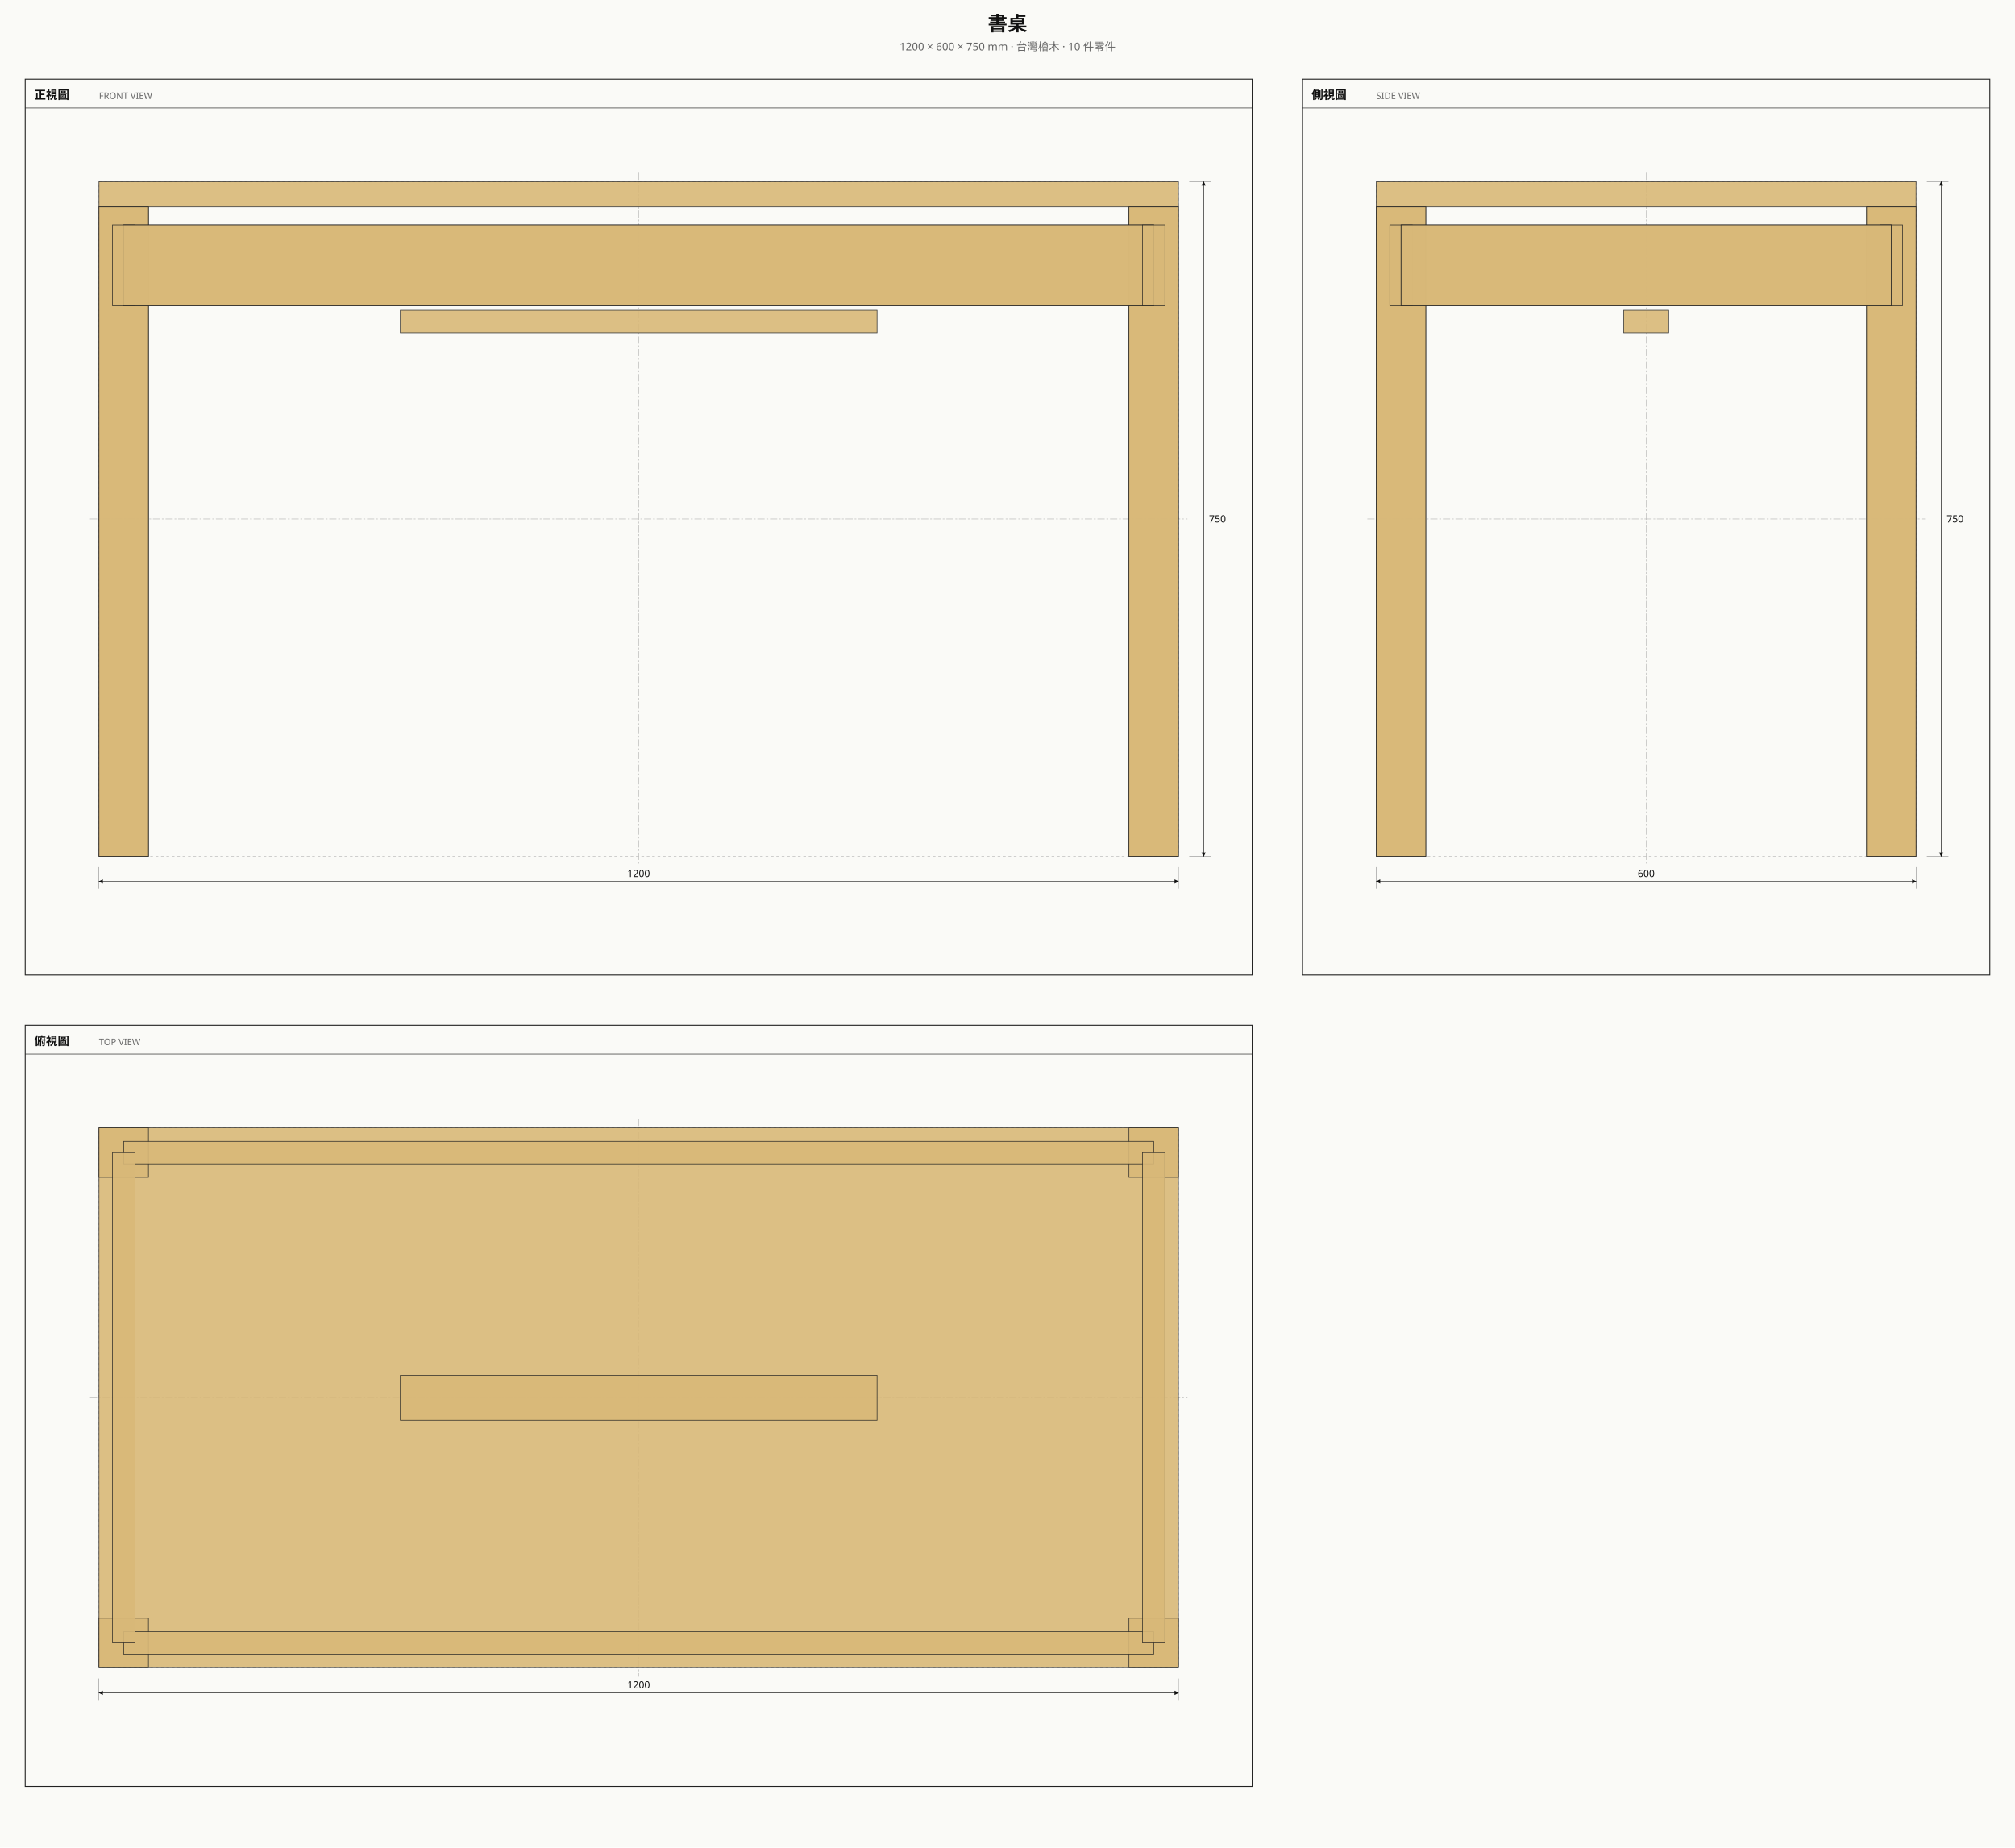
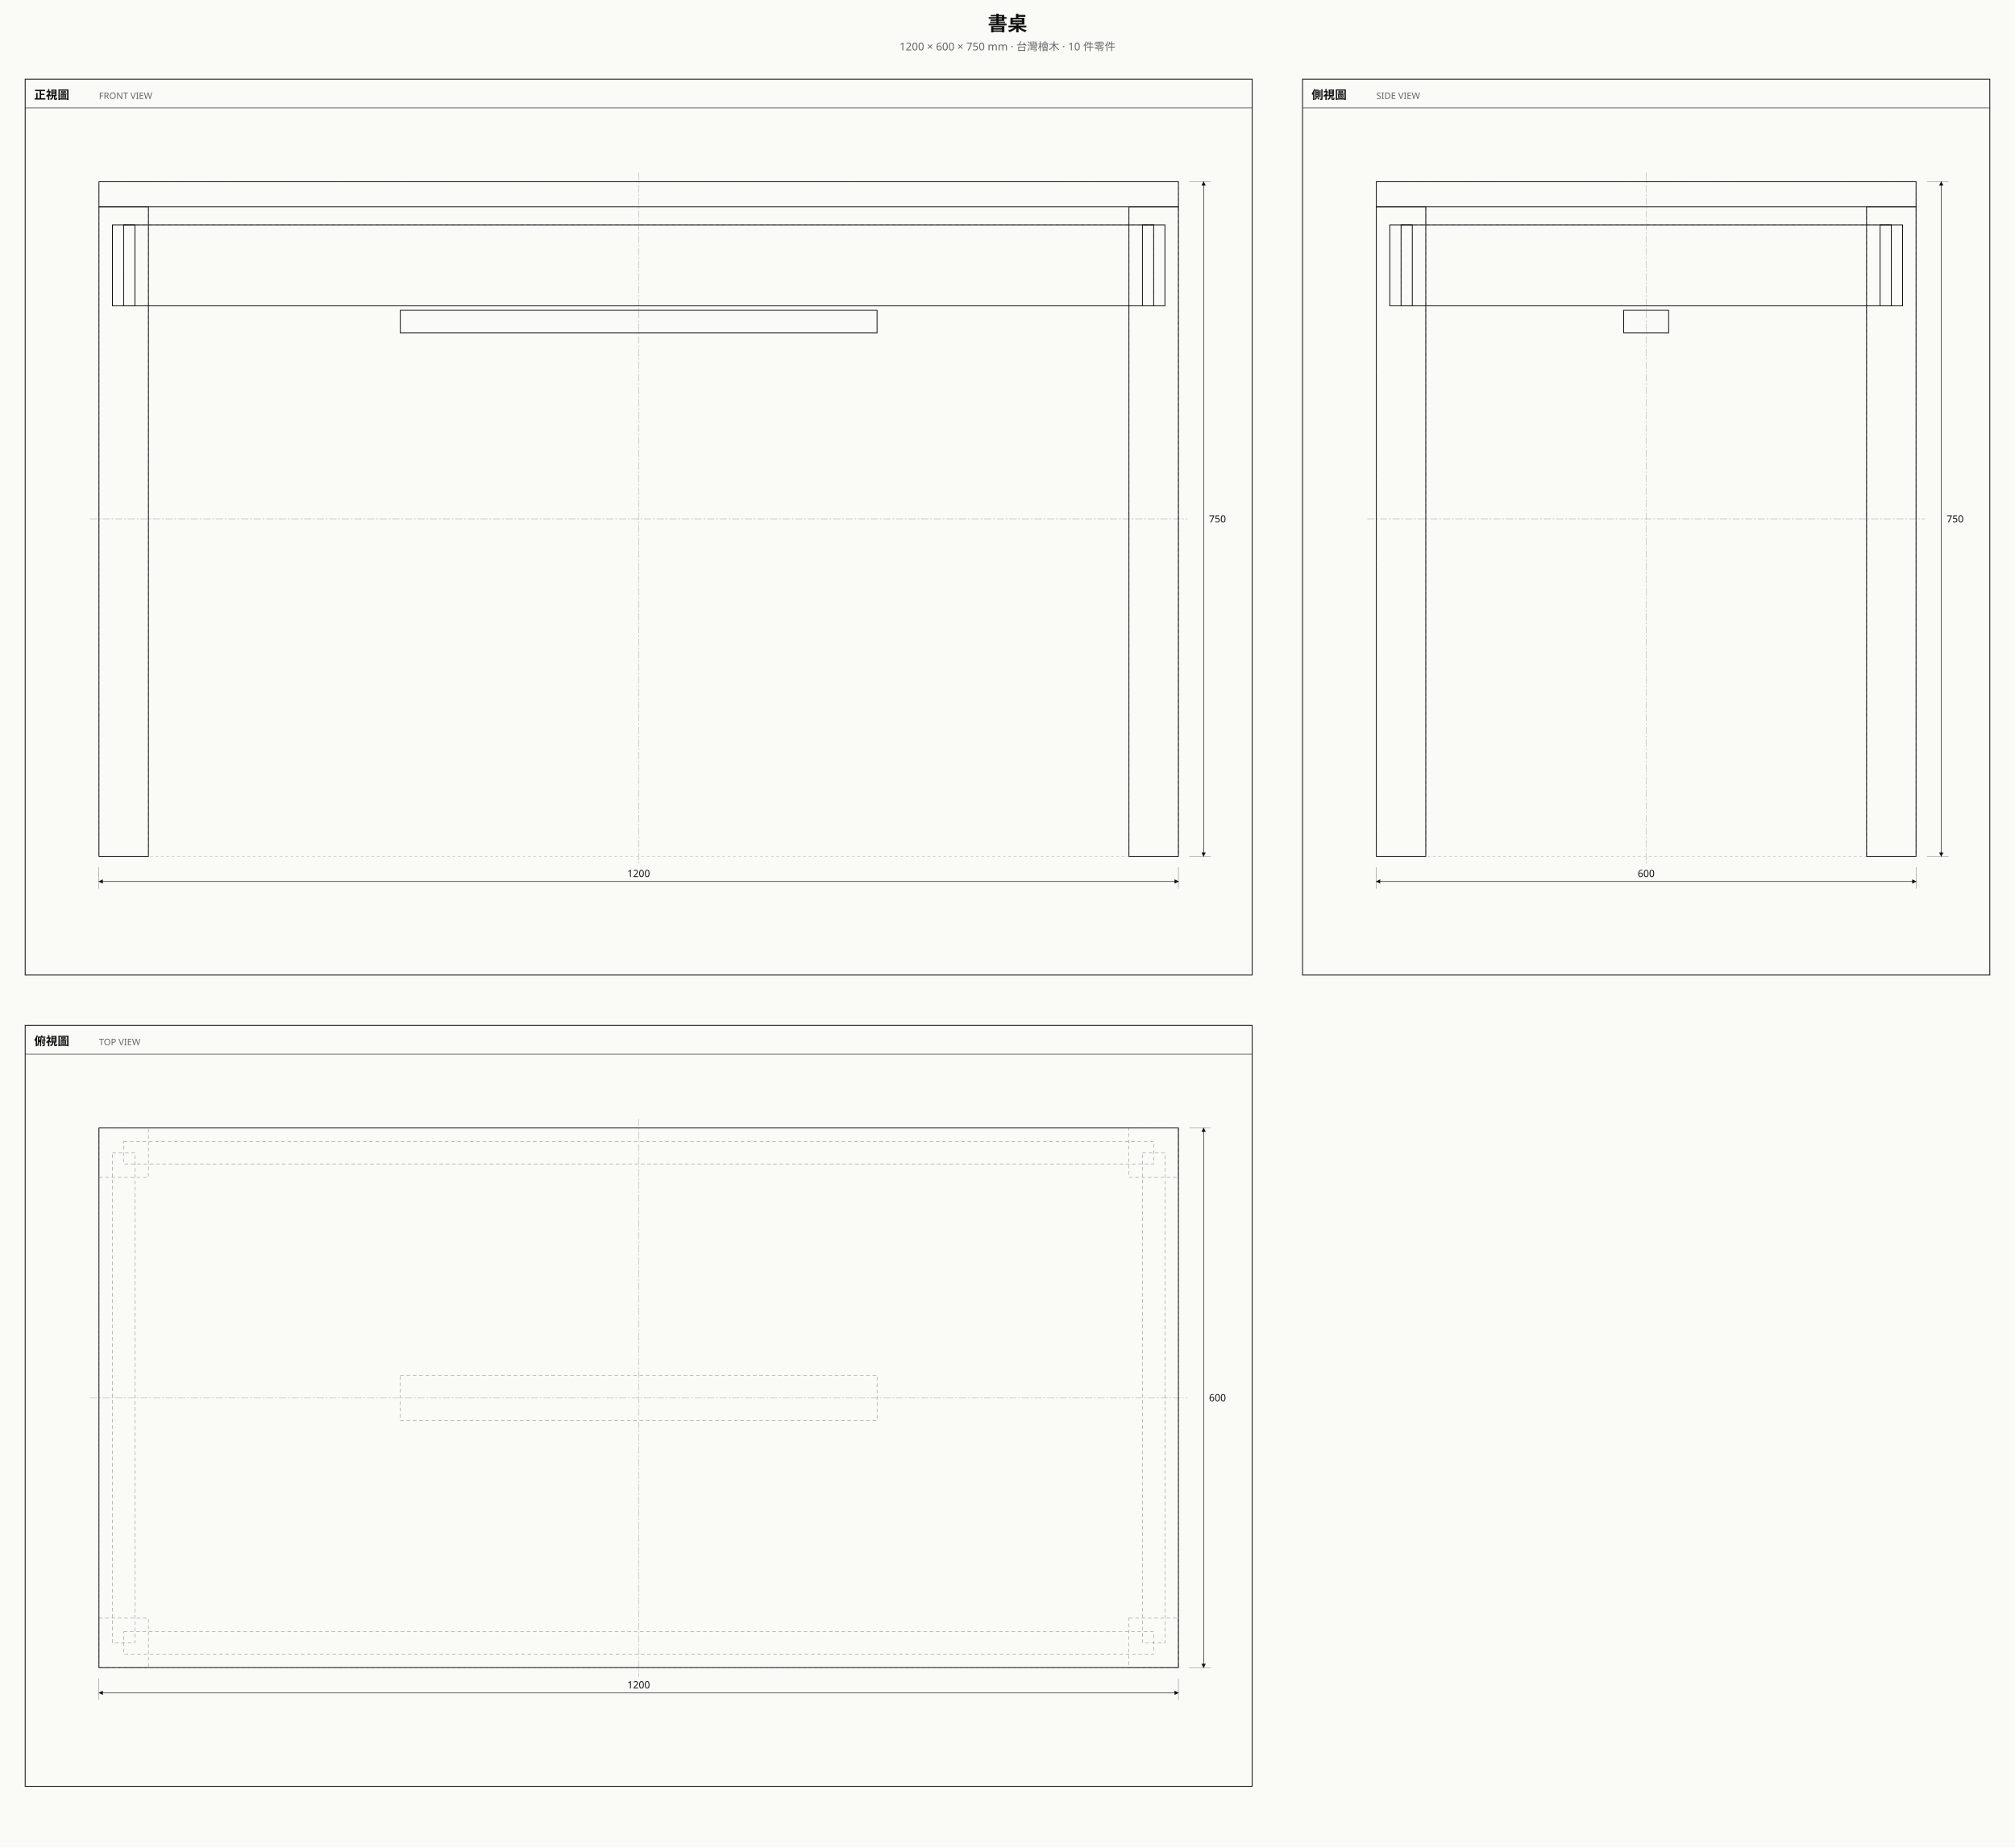
<svg xmlns="http://www.w3.org/2000/svg" viewBox="-20 -10 2240 2054" width="2240">
  <defs>
    <marker id="arr-front" viewBox="0 0 10 10" refX="9" refY="5" markerWidth="8" markerHeight="8" orient="auto-start-reverse">
      <path d="M 0 0 L 10 5 L 0 10 z" fill="#111" />
    </marker>
    <marker id="arr-side" viewBox="0 0 10 10" refX="9" refY="5" markerWidth="8" markerHeight="8" orient="auto-start-reverse">
      <path d="M 0 0 L 10 5 L 0 10 z" fill="#111" />
    </marker>
    <marker id="arr-top" viewBox="0 0 10 10" refX="9" refY="5" markerWidth="8" markerHeight="8" orient="auto-start-reverse">
      <path d="M 0 0 L 10 5 L 0 10 z" fill="#111" />
    </marker>
  </defs>
  <rect x="-20" y="-10" width="2240" height="2054" fill="#fafaf7" />
  <text x="1100" y="24" text-anchor="middle" font-size="22" font-weight="700" fill="#111" font-family="sans-serif">書桌</text>
  <text x="1100" y="46" text-anchor="middle" font-size="12" fill="#666" font-family="sans-serif">1200 × 600 × 750 mm · 台灣檜木 · 10 件零件</text>
  <g transform="translate(0, 70)">
    <g transform="translate(690.0, 872.0)">
      <rect x="-682.0" y="-864.0" width="1364.0" height="996.0" fill="none" stroke="#222" stroke-width="1" />
      <line x1="-682.0" y1="-832.0" x2="682.0" y2="-832.0" stroke="#222" stroke-width="0.6" />
      <text x="-672.0" y="-842.0" font-size="13" font-weight="700" fill="#111" font-family="sans-serif">正視圖</text>
      <text x="-600.0" y="-842.0" font-size="10" fill="#666" font-family="sans-serif">FRONT VIEW</text>
      <g stroke="#888" stroke-width="0.5" stroke-dasharray="8 2 2 2" opacity="0.7">
        <line x1="0" y1="-760.0" x2="0" y2="10.0" />
        <line x1="-610.0" y1="-375.0" x2="610.0" y2="-375.0" />
      </g>
      <rect x="-600.0" y="-750.0" width="1200.0" height="750.0" fill="none" stroke="#999" stroke-dasharray="3 3" stroke-width="0.5" opacity="0.8" />
-       <rect x="-600.0" y="-750.0" width="1200.0" height="28.0" fill="#d8b878" stroke="#222" stroke-width="0.7" opacity="0.9" />
-       <rect x="-600.0" y="-722.0" width="55.0" height="722.0" fill="#d8b878" stroke="#222" stroke-width="0.7" opacity="0.9" />
-       <rect x="545.0" y="-722.0" width="55.0" height="722.0" fill="#d8b878" stroke="#222" stroke-width="0.7" opacity="0.9" />
-       <rect x="-600.0" y="-722.0" width="55.0" height="722.0" fill="#d8b878" stroke="#222" stroke-width="0.7" opacity="0.9" />
-       <rect x="545.0" y="-722.0" width="55.0" height="722.0" fill="#d8b878" stroke="#222" stroke-width="0.7" opacity="0.9" />
-       <rect x="-572.5" y="-702.0" width="1145.0" height="90.0" fill="#d8b878" stroke="#222" stroke-width="0.7" opacity="0.9" />
-       <rect x="-572.5" y="-702.0" width="1145.0" height="90.0" fill="#d8b878" stroke="#222" stroke-width="0.7" opacity="0.9" />
-       <rect x="-585.0" y="-702.0" width="25.0" height="90.0" fill="#d8b878" stroke="#222" stroke-width="0.7" opacity="0.9" />
-       <rect x="560.0" y="-702.0" width="25.0" height="90.0" fill="#d8b878" stroke="#222" stroke-width="0.7" opacity="0.9" />
-       <rect x="-265.0" y="-607.0" width="530.0" height="25.0" fill="#d8b878" stroke="#222" stroke-width="0.7" opacity="0.9" />
+       <rect x="-572.5" y="-702.0" width="1145.0" height="90.0" fill="none" stroke="#888" stroke-width="0.5" stroke-dasharray="4 3" />
+       <rect x="-600.0" y="-722.0" width="55.0" height="722.0" fill="none" stroke="#888" stroke-width="0.5" stroke-dasharray="4 3" />
+       <rect x="545.0" y="-722.0" width="55.0" height="722.0" fill="none" stroke="#888" stroke-width="0.5" stroke-dasharray="4 3" />
+       <rect x="-265.0" y="-607.0" width="530.0" height="25.0" fill="none" stroke="#111" stroke-width="0.9" />
+       <rect x="-585.0" y="-702.0" width="25.0" height="90.0" fill="none" stroke="#111" stroke-width="0.9" />
+       <rect x="560.0" y="-702.0" width="25.0" height="90.0" fill="none" stroke="#111" stroke-width="0.9" />
+       <rect x="-572.5" y="-702.0" width="1145.0" height="90.0" fill="none" stroke="#111" stroke-width="0.9" />
+       <rect x="-600.0" y="-750.0" width="1200.0" height="28.0" fill="none" stroke="#111" stroke-width="0.9" />
+       <rect x="-600.0" y="-722.0" width="55.0" height="722.0" fill="none" stroke="#111" stroke-width="0.9" />
+       <rect x="545.0" y="-722.0" width="55.0" height="722.0" fill="none" stroke="#111" stroke-width="0.9" />
      <g stroke="#111" fill="#111" stroke-width="0.6" font-family="sans-serif">
        <line x1="-600.0" y1="12.0" x2="-600.0" y2="36.0" stroke-width="0.4" stroke="#666" />
        <line x1="600.0" y1="12.0" x2="600.0" y2="36.0" stroke-width="0.4" stroke="#666" />
        <line x1="-600.0" y1="28.0" x2="600.0" y2="28.0" marker-start="url(#arr-front)" marker-end="url(#arr-front)" />
        <text x="0" y="23.0" text-anchor="middle" font-size="11" stroke="none">1200</text>
      </g>
      <g stroke="#111" fill="#111" stroke-width="0.6" font-family="sans-serif">
        <line x1="612.0" y1="-750.0" x2="636.0" y2="-750.0" stroke-width="0.4" stroke="#666" />
-         <line x1="612.0" y1="0" x2="636.0" y2="0" stroke-width="0.4" stroke="#666" />
-         <line x1="628.0" y1="-750.0" x2="628.0" y2="0" marker-start="url(#arr-front)" marker-end="url(#arr-front)" />
+         <line x1="612.0" y1="0.0" x2="636.0" y2="0.0" stroke-width="0.4" stroke="#666" />
+         <line x1="628.0" y1="-750.0" x2="628.0" y2="0.0" marker-start="url(#arr-front)" marker-end="url(#arr-front)" />
        <text x="634.0" y="-375.0" text-anchor="start" dominant-baseline="middle" font-size="11" stroke="none">750</text>
      </g>
    </g>
    <g transform="translate(1420, 0)">
      <g transform="translate(390.0, 872.0)">
        <rect x="-382.0" y="-864.0" width="764.0" height="996.0" fill="none" stroke="#222" stroke-width="1" />
        <line x1="-382.0" y1="-832.0" x2="382.0" y2="-832.0" stroke="#222" stroke-width="0.6" />
        <text x="-372.0" y="-842.0" font-size="13" font-weight="700" fill="#111" font-family="sans-serif">側視圖</text>
        <text x="-300.0" y="-842.0" font-size="10" fill="#666" font-family="sans-serif">SIDE VIEW</text>
        <g stroke="#888" stroke-width="0.5" stroke-dasharray="8 2 2 2" opacity="0.7">
          <line x1="0" y1="-760.0" x2="0" y2="10.0" />
          <line x1="-310.0" y1="-375.0" x2="310.0" y2="-375.0" />
        </g>
        <rect x="-300.0" y="-750.0" width="600.0" height="750.0" fill="none" stroke="#999" stroke-dasharray="3 3" stroke-width="0.5" opacity="0.8" />
-         <rect x="-300.0" y="-750.0" width="600.0" height="28.0" fill="#d8b878" stroke="#222" stroke-width="0.7" opacity="0.9" />
-         <rect x="-300.0" y="-722.0" width="55.0" height="722.0" fill="#d8b878" stroke="#222" stroke-width="0.7" opacity="0.9" />
-         <rect x="-300.0" y="-722.0" width="55.0" height="722.0" fill="#d8b878" stroke="#222" stroke-width="0.7" opacity="0.9" />
-         <rect x="245.0" y="-722.0" width="55.0" height="722.0" fill="#d8b878" stroke="#222" stroke-width="0.7" opacity="0.9" />
-         <rect x="245.0" y="-722.0" width="55.0" height="722.0" fill="#d8b878" stroke="#222" stroke-width="0.7" opacity="0.9" />
-         <rect x="-285.0" y="-702.0" width="25.0" height="90.0" fill="#d8b878" stroke="#222" stroke-width="0.7" opacity="0.9" />
-         <rect x="260.0" y="-702.0" width="25.0" height="90.0" fill="#d8b878" stroke="#222" stroke-width="0.7" opacity="0.9" />
-         <rect x="-272.5" y="-702.0" width="545.0" height="90.0" fill="#d8b878" stroke="#222" stroke-width="0.7" opacity="0.9" />
-         <rect x="-272.5" y="-702.0" width="545.0" height="90.0" fill="#d8b878" stroke="#222" stroke-width="0.7" opacity="0.9" />
-         <rect x="-25.0" y="-607.0" width="50.0" height="25.0" fill="#d8b878" stroke="#222" stroke-width="0.7" opacity="0.9" />
+         <rect x="-272.5" y="-702.0" width="545.0" height="90.0" fill="none" stroke="#888" stroke-width="0.5" stroke-dasharray="4 3" />
+         <rect x="-300.0" y="-722.0" width="55.0" height="722.0" fill="none" stroke="#888" stroke-width="0.5" stroke-dasharray="4 3" />
+         <rect x="245.0" y="-722.0" width="55.0" height="722.0" fill="none" stroke="#888" stroke-width="0.5" stroke-dasharray="4 3" />
+         <rect x="-25.0" y="-607.0" width="50.0" height="25.0" fill="none" stroke="#111" stroke-width="0.9" />
+         <rect x="-285.0" y="-702.0" width="25.0" height="90.0" fill="none" stroke="#111" stroke-width="0.9" />
+         <rect x="260.0" y="-702.0" width="25.0" height="90.0" fill="none" stroke="#111" stroke-width="0.9" />
+         <rect x="-272.5" y="-702.0" width="545.0" height="90.0" fill="none" stroke="#111" stroke-width="0.9" />
+         <rect x="-300.0" y="-750.0" width="600.0" height="28.0" fill="none" stroke="#111" stroke-width="0.9" />
+         <rect x="-300.0" y="-722.0" width="55.0" height="722.0" fill="none" stroke="#111" stroke-width="0.9" />
+         <rect x="245.0" y="-722.0" width="55.0" height="722.0" fill="none" stroke="#111" stroke-width="0.9" />
        <g stroke="#111" fill="#111" stroke-width="0.6" font-family="sans-serif">
          <line x1="-300.0" y1="12.0" x2="-300.0" y2="36.0" stroke-width="0.4" stroke="#666" />
          <line x1="300.0" y1="12.0" x2="300.0" y2="36.0" stroke-width="0.4" stroke="#666" />
          <line x1="-300.0" y1="28.0" x2="300.0" y2="28.0" marker-start="url(#arr-side)" marker-end="url(#arr-side)" />
          <text x="0" y="23.0" text-anchor="middle" font-size="11" stroke="none">600</text>
        </g>
        <g stroke="#111" fill="#111" stroke-width="0.6" font-family="sans-serif">
          <line x1="312.0" y1="-750.0" x2="336.0" y2="-750.0" stroke-width="0.4" stroke="#666" />
-           <line x1="312.0" y1="0" x2="336.0" y2="0" stroke-width="0.4" stroke="#666" />
-           <line x1="328.0" y1="-750.0" x2="328.0" y2="0" marker-start="url(#arr-side)" marker-end="url(#arr-side)" />
+           <line x1="312.0" y1="0.0" x2="336.0" y2="0.0" stroke-width="0.4" stroke="#666" />
+           <line x1="328.0" y1="-750.0" x2="328.0" y2="0.0" marker-start="url(#arr-side)" marker-end="url(#arr-side)" />
          <text x="334.0" y="-375.0" text-anchor="start" dominant-baseline="middle" font-size="11" stroke="none">750</text>
        </g>
      </g>
    </g>
    <g transform="translate(0, 1052)">
      <g transform="translate(690.0, 422.0)">
        <rect x="-682.0" y="-414.0" width="1364.0" height="846.0" fill="none" stroke="#222" stroke-width="1" />
        <line x1="-682.0" y1="-382.0" x2="682.0" y2="-382.0" stroke="#222" stroke-width="0.6" />
        <text x="-672.0" y="-392.0" font-size="13" font-weight="700" fill="#111" font-family="sans-serif">俯視圖</text>
        <text x="-600.0" y="-392.0" font-size="10" fill="#666" font-family="sans-serif">TOP VIEW</text>
        <g stroke="#888" stroke-width="0.5" stroke-dasharray="8 2 2 2" opacity="0.7">
          <line x1="0" y1="-310.0" x2="0" y2="310.0" />
          <line x1="-610.0" y1="0.0" x2="610.0" y2="0.0" />
        </g>
        <rect x="-600.0" y="-300.0" width="1200.0" height="600.0" fill="none" stroke="#999" stroke-dasharray="3 3" stroke-width="0.5" opacity="0.8" />
-         <rect x="-600.0" y="-300.0" width="1200.0" height="600.0" fill="#d8b878" stroke="#222" stroke-width="0.7" opacity="0.9" />
-         <rect x="-600.0" y="-300.0" width="55.0" height="55.0" fill="#d8b878" stroke="#222" stroke-width="0.7" opacity="0.9" />
-         <rect x="545.0" y="-300.0" width="55.0" height="55.0" fill="#d8b878" stroke="#222" stroke-width="0.7" opacity="0.9" />
-         <rect x="-600.0" y="245.0" width="55.0" height="55.0" fill="#d8b878" stroke="#222" stroke-width="0.7" opacity="0.9" />
-         <rect x="545.0" y="245.0" width="55.0" height="55.0" fill="#d8b878" stroke="#222" stroke-width="0.7" opacity="0.9" />
-         <rect x="-572.5" y="-285.0" width="1145.0" height="25.0" fill="#d8b878" stroke="#222" stroke-width="0.7" opacity="0.9" />
-         <rect x="-572.5" y="260.0" width="1145.0" height="25.0" fill="#d8b878" stroke="#222" stroke-width="0.7" opacity="0.9" />
-         <rect x="-585.0" y="-272.5" width="25.0" height="545.0" fill="#d8b878" stroke="#222" stroke-width="0.7" opacity="0.9" />
-         <rect x="560.0" y="-272.5" width="25.0" height="545.0" fill="#d8b878" stroke="#222" stroke-width="0.7" opacity="0.9" />
-         <rect x="-265.0" y="-25.0" width="530.0" height="50.0" fill="#d8b878" stroke="#222" stroke-width="0.7" opacity="0.9" />
+         <rect x="-265.0" y="-25.0" width="530.0" height="50.0" fill="none" stroke="#888" stroke-width="0.5" stroke-dasharray="4 3" />
+         <rect x="-572.5" y="-285.0" width="1145.0" height="25.0" fill="none" stroke="#888" stroke-width="0.5" stroke-dasharray="4 3" />
+         <rect x="-572.5" y="260.0" width="1145.0" height="25.0" fill="none" stroke="#888" stroke-width="0.5" stroke-dasharray="4 3" />
+         <rect x="-585.0" y="-272.5" width="25.0" height="545.0" fill="none" stroke="#888" stroke-width="0.5" stroke-dasharray="4 3" />
+         <rect x="560.0" y="-272.5" width="25.0" height="545.0" fill="none" stroke="#888" stroke-width="0.5" stroke-dasharray="4 3" />
+         <rect x="-600.0" y="-300.0" width="55.0" height="55.0" fill="none" stroke="#888" stroke-width="0.5" stroke-dasharray="4 3" />
+         <rect x="545.0" y="-300.0" width="55.0" height="55.0" fill="none" stroke="#888" stroke-width="0.5" stroke-dasharray="4 3" />
+         <rect x="-600.0" y="245.0" width="55.0" height="55.0" fill="none" stroke="#888" stroke-width="0.5" stroke-dasharray="4 3" />
+         <rect x="545.0" y="245.0" width="55.0" height="55.0" fill="none" stroke="#888" stroke-width="0.5" stroke-dasharray="4 3" />
+         <rect x="-600.0" y="-300.0" width="1200.0" height="600.0" fill="none" stroke="#111" stroke-width="0.9" />
        <g stroke="#111" fill="#111" stroke-width="0.6" font-family="sans-serif">
          <line x1="-600.0" y1="312.0" x2="-600.0" y2="336.0" stroke-width="0.4" stroke="#666" />
          <line x1="600.0" y1="312.0" x2="600.0" y2="336.0" stroke-width="0.4" stroke="#666" />
          <line x1="-600.0" y1="328.0" x2="600.0" y2="328.0" marker-start="url(#arr-top)" marker-end="url(#arr-top)" />
          <text x="0" y="323.0" text-anchor="middle" font-size="11" stroke="none">1200</text>
        </g>
+         <g stroke="#111" fill="#111" stroke-width="0.6" font-family="sans-serif">
+           <line x1="612.0" y1="-300.0" x2="636.0" y2="-300.0" stroke-width="0.4" stroke="#666" />
+           <line x1="612.0" y1="300.0" x2="636.0" y2="300.0" stroke-width="0.4" stroke="#666" />
+           <line x1="628.0" y1="-300.0" x2="628.0" y2="300.0" marker-start="url(#arr-top)" marker-end="url(#arr-top)" />
+           <text x="634.0" y="0.0" text-anchor="start" dominant-baseline="middle" font-size="11" stroke="none">600</text>
+         </g>
      </g>
    </g>
  </g>
</svg>
